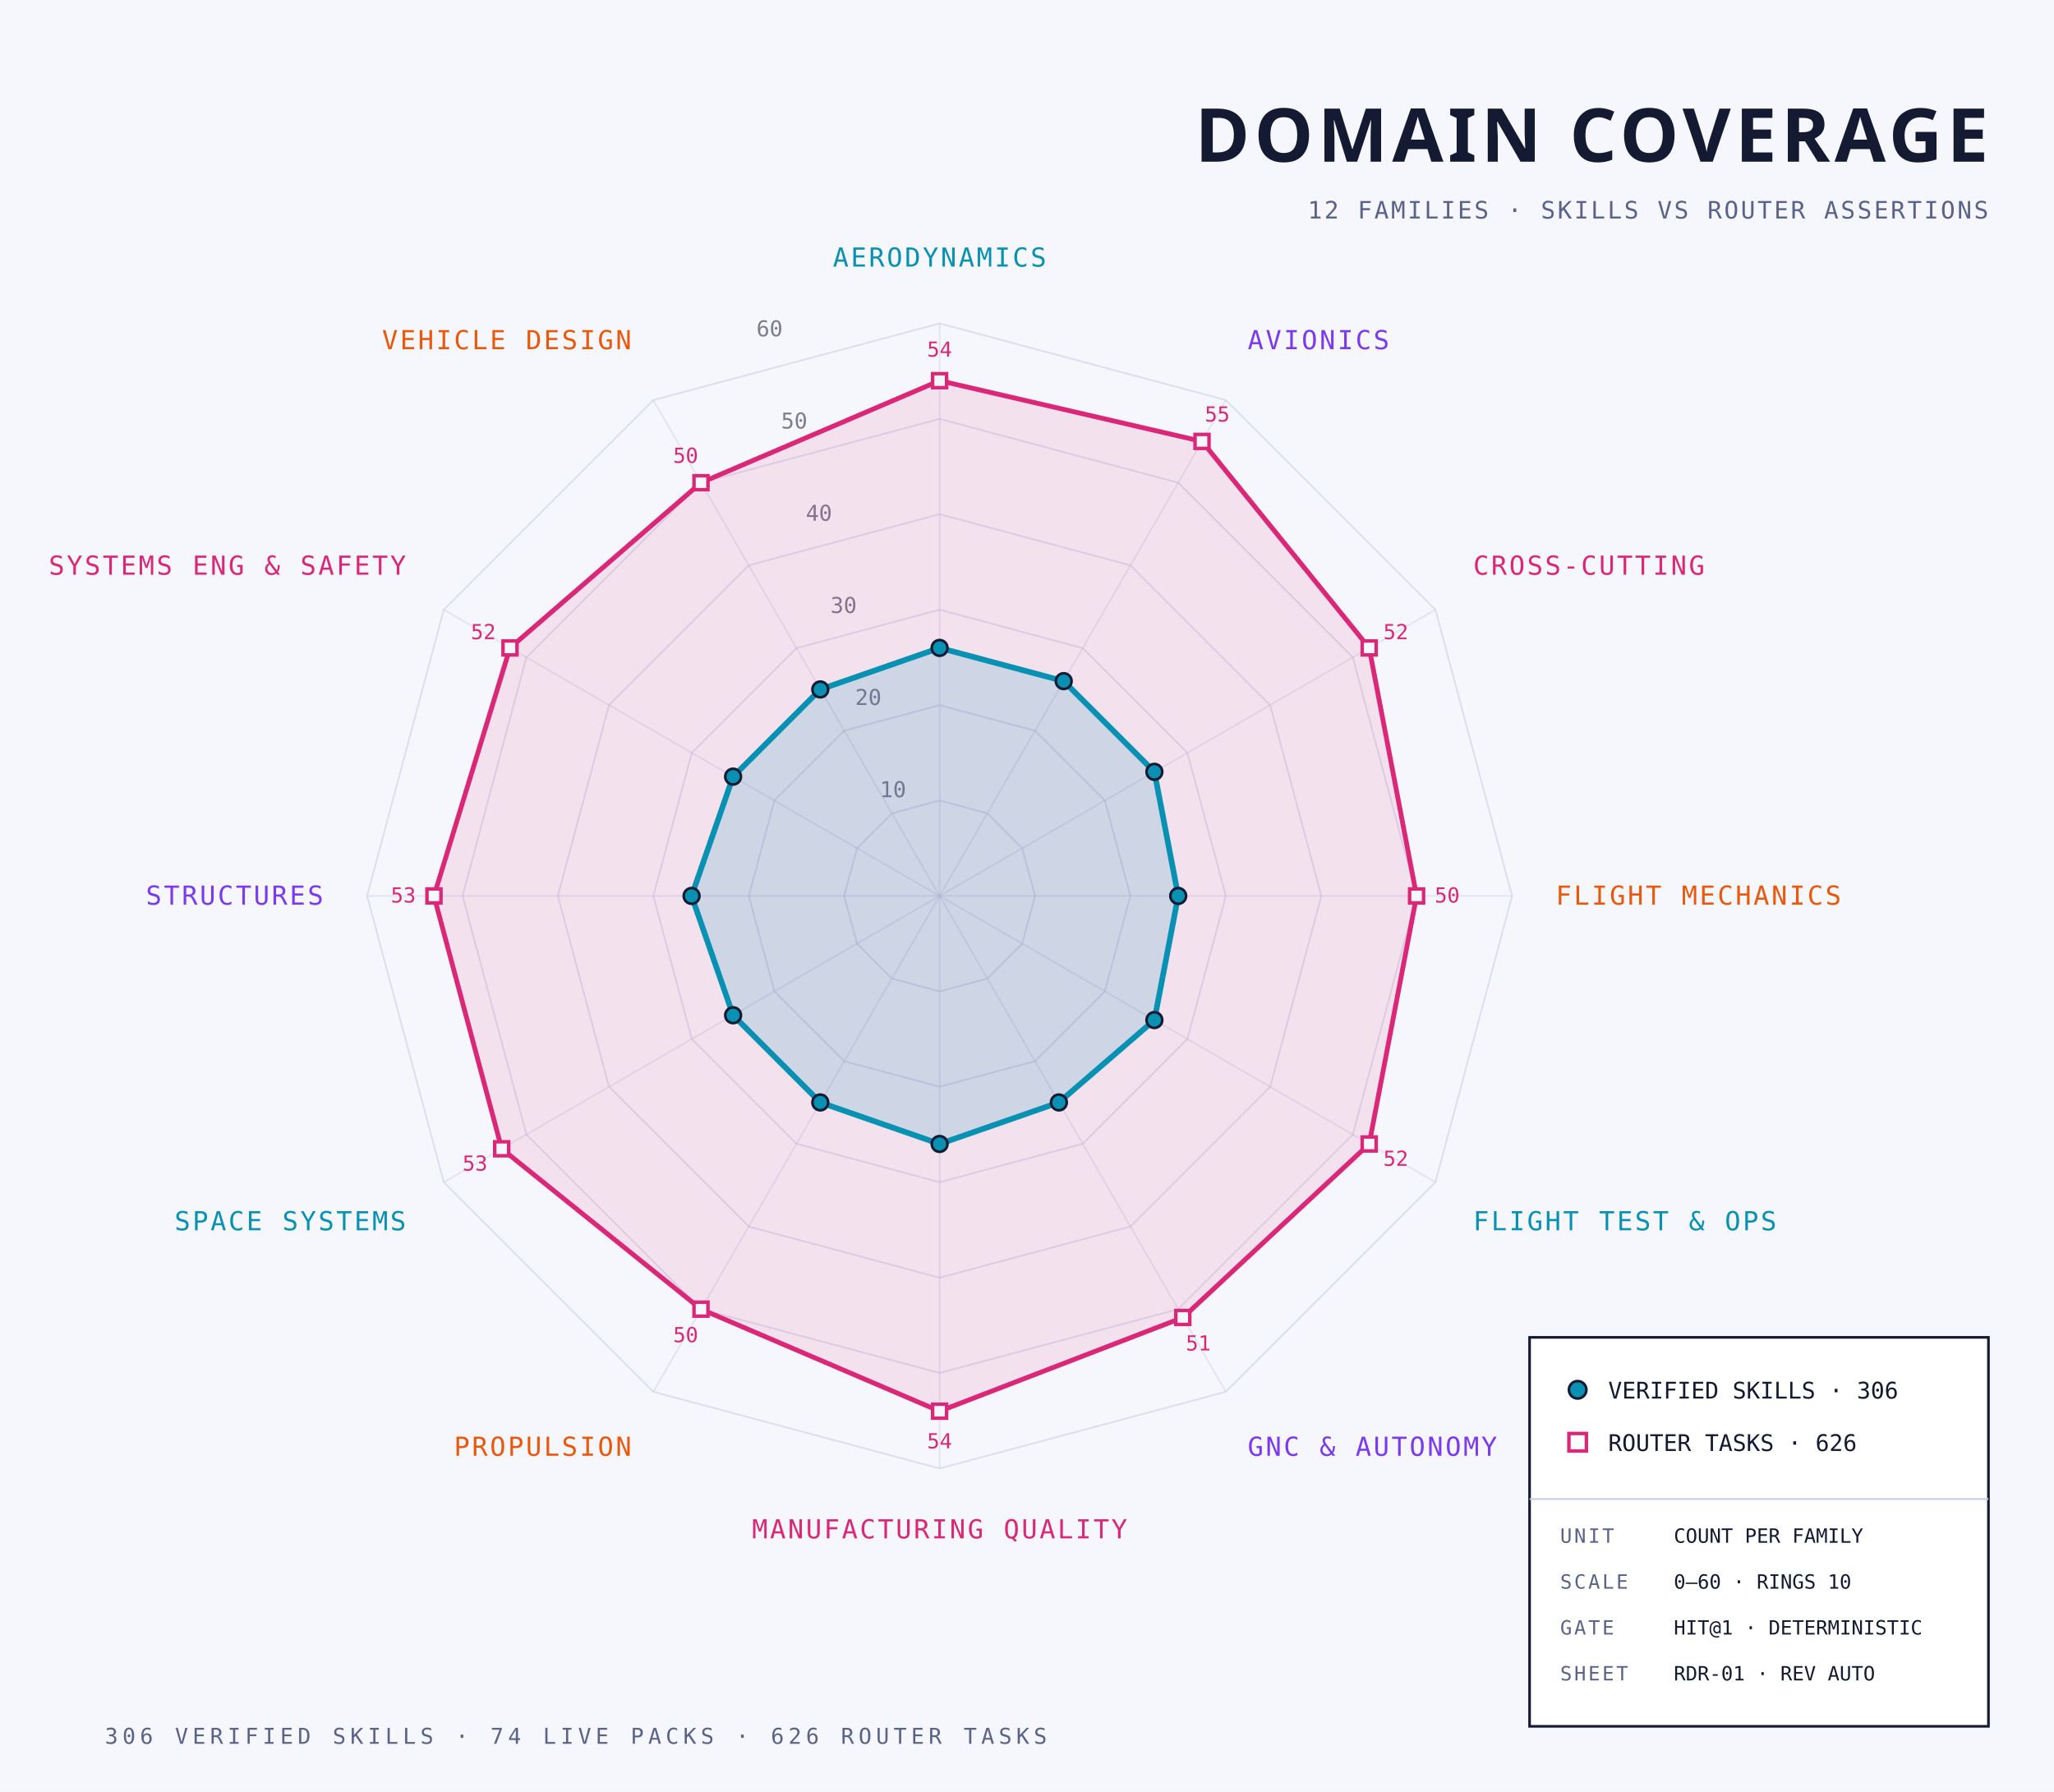
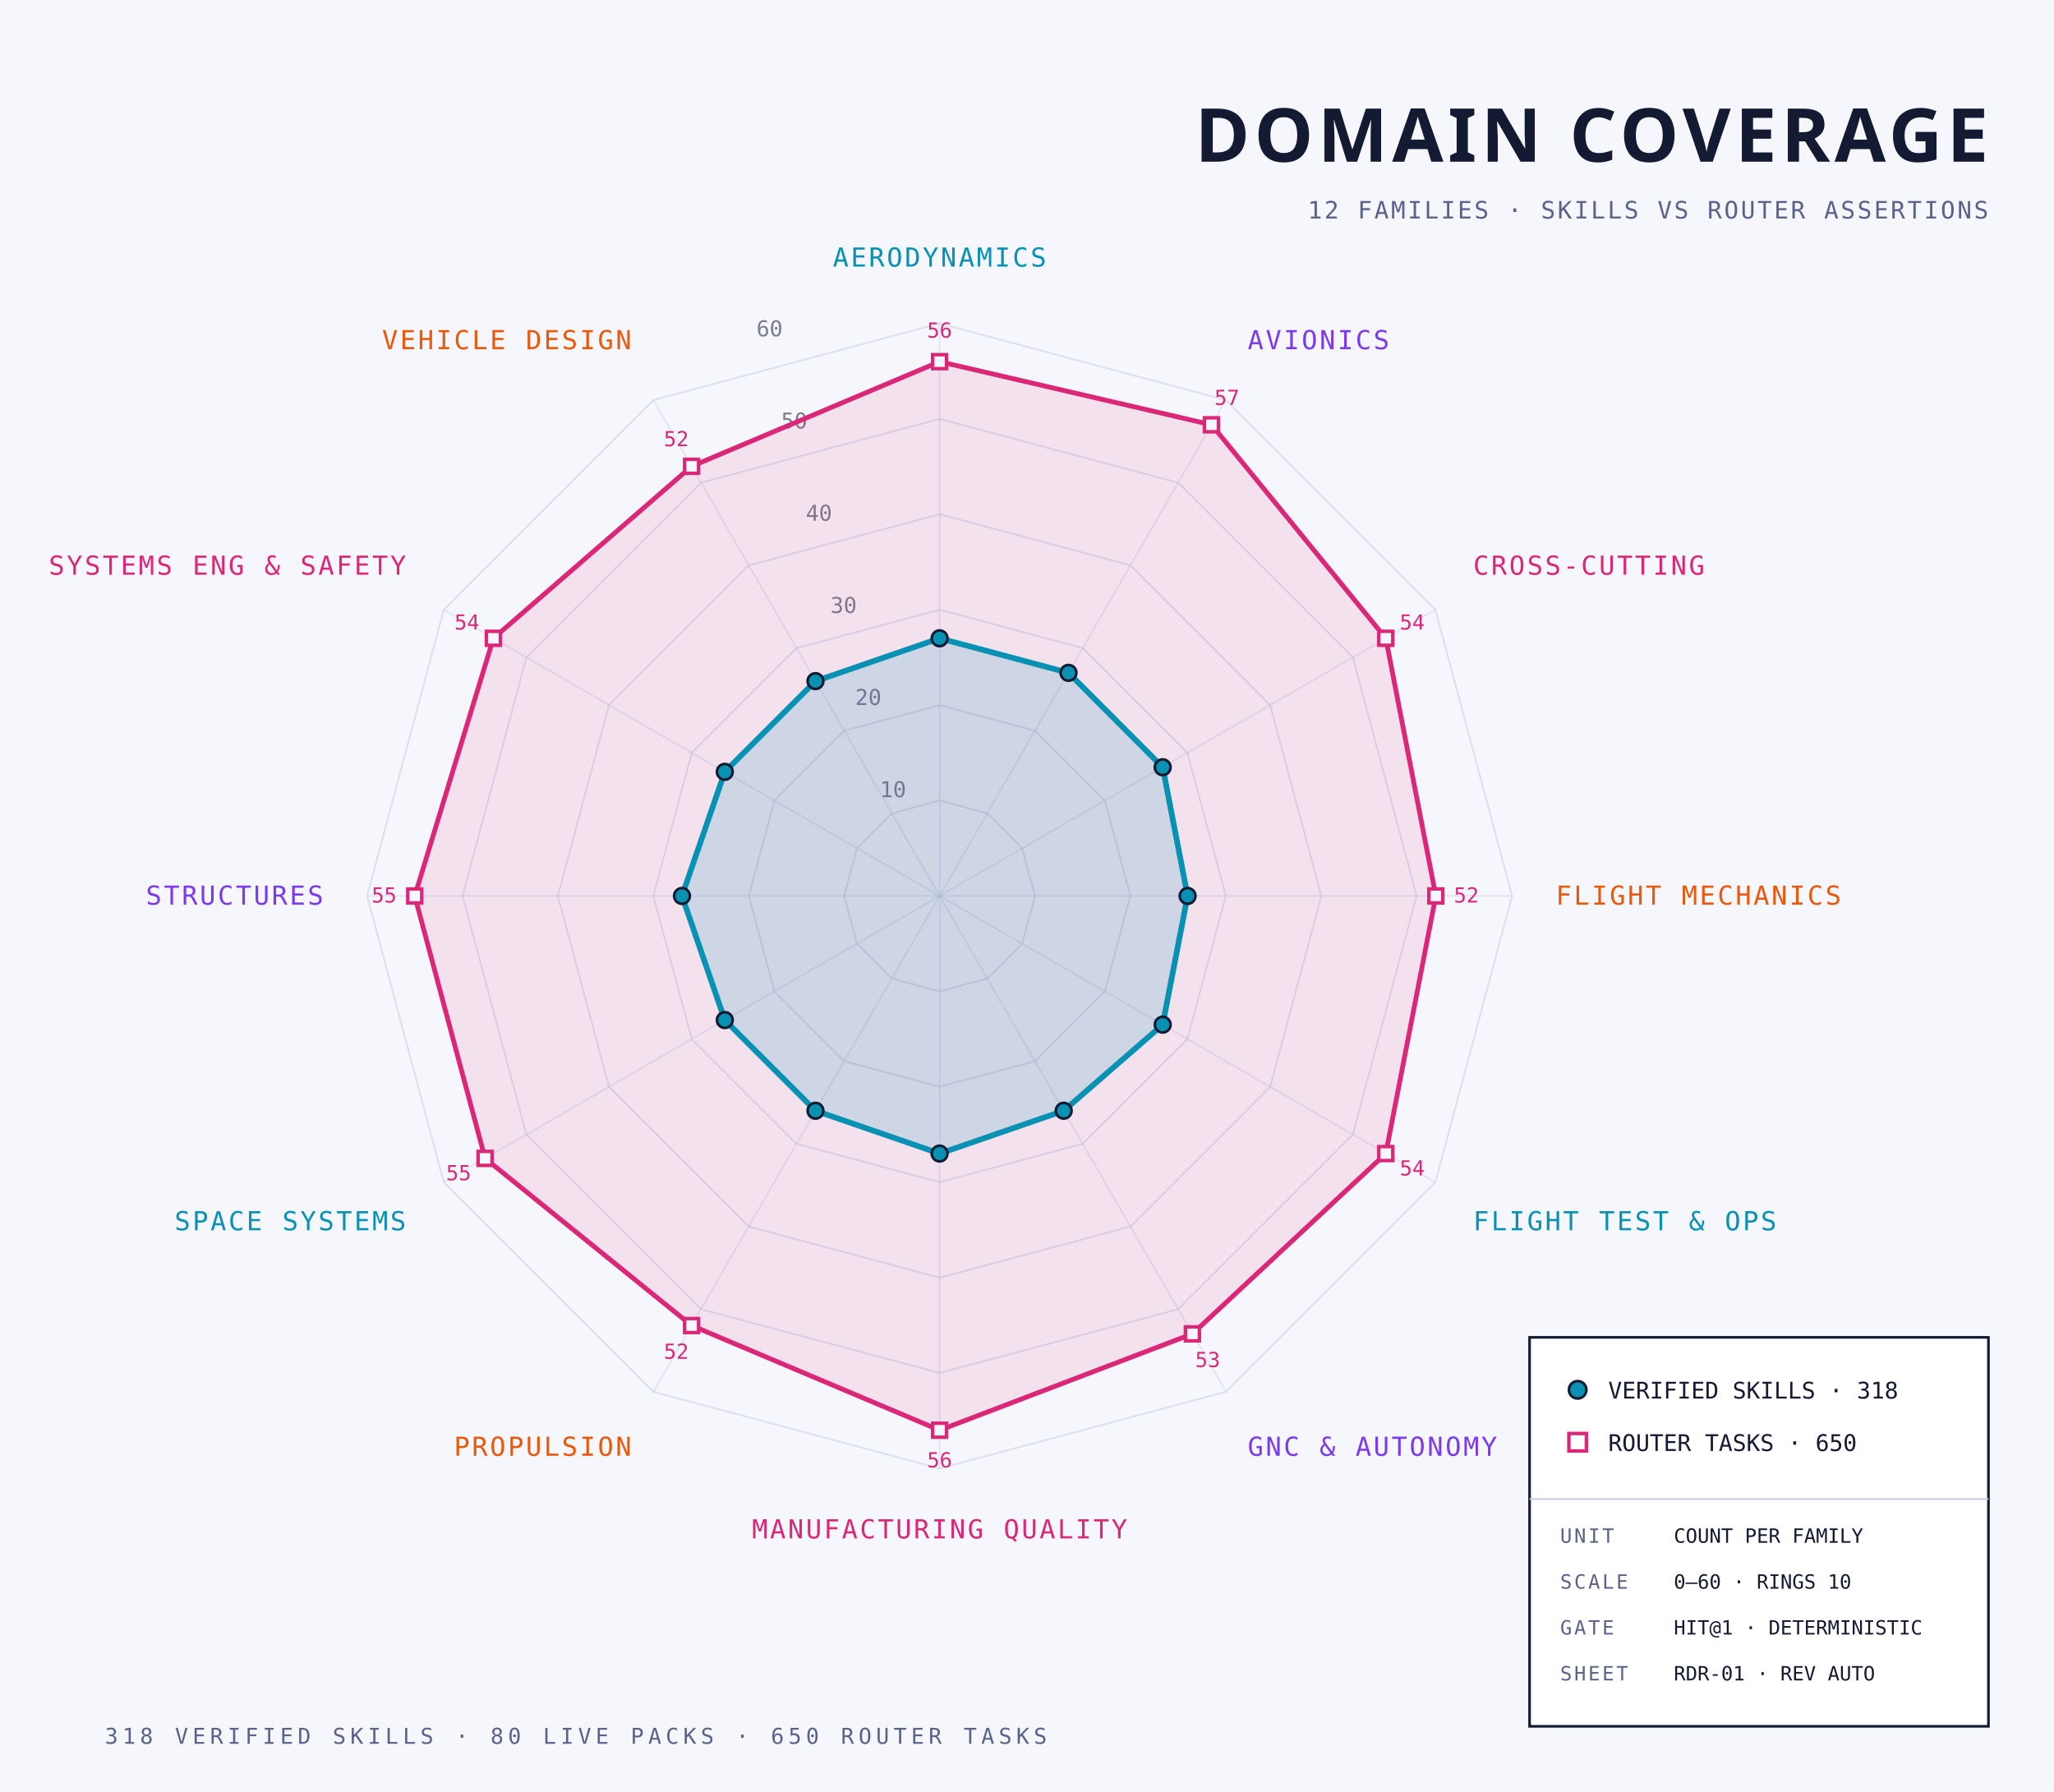
<svg xmlns="http://www.w3.org/2000/svg" width="940" height="820" viewBox="0 0 940 820">
  <style>
    .mono { font-family: "JetBrains Mono", "IBM Plex Mono", "Menlo", monospace; }
    .cond { font-family: "Barlow Condensed", "DIN Condensed", "Arial Narrow", sans-serif; font-weight: 700; text-transform: uppercase; }
    .serif { font-family: "Instrument Serif", Georgia, serif; font-style: italic; }
  </style>
  <rect width="940" height="820" fill="#f6f7fc" />
  <polygon points="430.0,366.3 451.8,372.2 467.8,388.2 473.7,410.0 467.8,431.8 451.8,447.8 430.0,453.7 408.2,447.8 392.2,431.8 386.3,410.0 392.2,388.2 408.2,372.2" fill="none" stroke="#c6cce4" stroke-width="0.8" stroke-opacity="0.55" />
  <polygon points="430.0,322.7 473.7,334.4 505.6,366.3 517.3,410.0 505.6,453.7 473.7,485.6 430.0,497.3 386.3,485.6 354.4,453.7 342.7,410.0 354.4,366.3 386.3,334.4" fill="none" stroke="#c6cce4" stroke-width="0.8" stroke-opacity="0.55" />
  <polygon points="430.0,279.0 495.5,296.6 543.4,344.5 561.0,410.0 543.4,475.5 495.5,523.4 430.0,541.0 364.5,523.4 316.6,475.5 299.0,410.0 316.6,344.5 364.5,296.6" fill="none" stroke="#c6cce4" stroke-width="0.8" stroke-opacity="0.55" />
  <polygon points="430.0,235.3 517.3,258.7 581.3,322.7 604.7,410.0 581.3,497.3 517.3,561.3 430.0,584.7 342.7,561.3 278.7,497.3 255.3,410.0 278.7,322.7 342.7,258.7" fill="none" stroke="#c6cce4" stroke-width="0.8" stroke-opacity="0.55" />
  <polygon points="430.0,191.7 539.2,220.9 619.1,300.8 648.3,410.0 619.1,519.2 539.2,599.1 430.0,628.3 320.8,599.1 240.9,519.2 211.7,410.0 240.9,300.8 320.8,220.9" fill="none" stroke="#c6cce4" stroke-width="0.8" stroke-opacity="0.55" />
  <polygon points="430.0,148.0 561.0,183.1 656.9,279.0 692.0,410.0 656.9,541.0 561.0,636.9 430.0,672.0 299.0,636.9 203.1,541.0 168.0,410.0 203.1,279.0 299.0,183.1" fill="none" stroke="#c6cce4" stroke-width="0.8" stroke-opacity="0.55" />
  <line x1="430" y1="410" x2="430.0" y2="148.0" stroke="#c6cce4" stroke-width="0.8" stroke-opacity="0.4" />
  <line x1="430" y1="410" x2="561.0" y2="183.1" stroke="#c6cce4" stroke-width="0.8" stroke-opacity="0.4" />
  <line x1="430" y1="410" x2="656.9" y2="279.0" stroke="#c6cce4" stroke-width="0.8" stroke-opacity="0.4" />
  <line x1="430" y1="410" x2="692.0" y2="410.0" stroke="#c6cce4" stroke-width="0.8" stroke-opacity="0.4" />
  <line x1="430" y1="410" x2="656.9" y2="541.0" stroke="#c6cce4" stroke-width="0.8" stroke-opacity="0.4" />
  <line x1="430" y1="410" x2="561.0" y2="636.9" stroke="#c6cce4" stroke-width="0.8" stroke-opacity="0.4" />
  <line x1="430" y1="410" x2="430.0" y2="672.0" stroke="#c6cce4" stroke-width="0.8" stroke-opacity="0.4" />
  <line x1="430" y1="410" x2="299.0" y2="636.9" stroke="#c6cce4" stroke-width="0.8" stroke-opacity="0.4" />
  <line x1="430" y1="410" x2="203.1" y2="541.0" stroke="#c6cce4" stroke-width="0.8" stroke-opacity="0.4" />
  <line x1="430" y1="410" x2="168.0" y2="410.0" stroke="#c6cce4" stroke-width="0.8" stroke-opacity="0.4" />
  <line x1="430" y1="410" x2="203.1" y2="279.0" stroke="#c6cce4" stroke-width="0.8" stroke-opacity="0.4" />
  <line x1="430" y1="410" x2="299.0" y2="183.1" stroke="#c6cce4" stroke-width="0.8" stroke-opacity="0.4" />
  <text class="mono" x="414.7" y="364.8" text-anchor="end" font-size="10" fill="#151a33" opacity="0.55">10</text>
  <text class="mono" x="403.4" y="322.6" text-anchor="end" font-size="10" fill="#151a33" opacity="0.55">20</text>
  <text class="mono" x="392.1" y="280.5" text-anchor="end" font-size="10" fill="#151a33" opacity="0.55">30</text>
  <text class="mono" x="380.8" y="238.3" text-anchor="end" font-size="10" fill="#151a33" opacity="0.55">40</text>
  <text class="mono" x="369.5" y="196.1" text-anchor="end" font-size="10" fill="#151a33" opacity="0.55">50</text>
  <text class="mono" x="358.2" y="153.9" text-anchor="end" font-size="10" fill="#151a33" opacity="0.55">60</text>
  <text class="mono" x="430.0" y="122.0" text-anchor="middle" font-size="12" fill="#0891b2" letter-spacing="1">AERODYNAMICS</text>
  <text class="mono" x="571.0" y="159.8" text-anchor="start" font-size="12" fill="#7c3aed" letter-spacing="1">AVIONICS</text>
  <text class="mono" x="674.2" y="263.0" text-anchor="start" font-size="12" fill="#db2777" letter-spacing="1">CROSS-CUTTING</text>
  <text class="mono" x="712.0" y="414.0" text-anchor="start" font-size="12" fill="#ea580c" letter-spacing="1">FLIGHT MECHANICS</text>
  <text class="mono" x="674.2" y="563.0" text-anchor="start" font-size="12" fill="#0891b2" letter-spacing="1">FLIGHT TEST &amp; OPS</text>
  <text class="mono" x="571.0" y="666.2" text-anchor="start" font-size="12" fill="#7c3aed" letter-spacing="1">GNC &amp; AUTONOMY</text>
  <text class="mono" x="430.0" y="704.0" text-anchor="middle" font-size="12" fill="#db2777" letter-spacing="1">MANUFACTURING QUALITY</text>
  <text class="mono" x="289.0" y="666.2" text-anchor="end" font-size="12" fill="#ea580c" letter-spacing="1">PROPULSION</text>
  <text class="mono" x="185.8" y="563.0" text-anchor="end" font-size="12" fill="#0891b2" letter-spacing="1">SPACE SYSTEMS</text>
  <text class="mono" x="148.0" y="414.0" text-anchor="end" font-size="12" fill="#7c3aed" letter-spacing="1">STRUCTURES</text>
  <text class="mono" x="185.8" y="263.0" text-anchor="end" font-size="12" fill="#db2777" letter-spacing="1">SYSTEMS ENG &amp; SAFETY</text>
  <text class="mono" x="289.0" y="159.8" text-anchor="end" font-size="12" fill="#ea580c" letter-spacing="1">VEHICLE DESIGN</text>
-   <polygon points="430.0,174.2 550.1,202.0 626.6,296.5 648.3,410.0 626.6,523.5 541.4,602.9 430.0,645.8 320.8,599.1 229.6,525.7 198.6,410.0 233.4,296.5 320.8,220.9" fill="#db2777" fill-opacity="0.10" stroke="#db2777" stroke-width="2.2" />
-   <rect x="426.8" y="171.0" width="6.4" height="6.4" fill="#f6f7fc" stroke="#db2777" stroke-width="1.6" />
-   <rect x="546.9" y="198.8" width="6.4" height="6.4" fill="#f6f7fc" stroke="#db2777" stroke-width="1.6" />
-   <rect x="623.4" y="293.3" width="6.4" height="6.4" fill="#f6f7fc" stroke="#db2777" stroke-width="1.6" />
-   <rect x="645.1" y="406.8" width="6.4" height="6.4" fill="#f6f7fc" stroke="#db2777" stroke-width="1.6" />
-   <rect x="623.4" y="520.3" width="6.4" height="6.4" fill="#f6f7fc" stroke="#db2777" stroke-width="1.6" />
-   <rect x="538.1" y="599.7" width="6.4" height="6.4" fill="#f6f7fc" stroke="#db2777" stroke-width="1.6" />
-   <rect x="426.8" y="642.6" width="6.4" height="6.4" fill="#f6f7fc" stroke="#db2777" stroke-width="1.6" />
-   <rect x="317.6" y="595.9" width="6.4" height="6.4" fill="#f6f7fc" stroke="#db2777" stroke-width="1.6" />
-   <rect x="226.4" y="522.5" width="6.4" height="6.4" fill="#f6f7fc" stroke="#db2777" stroke-width="1.6" />
-   <rect x="195.4" y="406.8" width="6.4" height="6.4" fill="#f6f7fc" stroke="#db2777" stroke-width="1.6" />
-   <rect x="230.2" y="293.3" width="6.4" height="6.4" fill="#f6f7fc" stroke="#db2777" stroke-width="1.6" />
-   <rect x="317.6" y="217.7" width="6.4" height="6.4" fill="#f6f7fc" stroke="#db2777" stroke-width="1.6" />
-   <polygon points="430.0,296.5 486.8,311.7 528.3,353.2 539.2,410.0 528.3,466.8 484.6,504.5 430.0,523.5 375.4,504.5 335.5,464.6 316.5,410.0 335.5,355.4 375.4,315.5" fill="#0891b2" fill-opacity="0.16" stroke="#0891b2" stroke-width="2.6" />
-   <circle cx="430.0" cy="296.5" r="3.6" fill="#0891b2" stroke="#151a33" stroke-width="1.2" />
-   <circle cx="486.8" cy="311.7" r="3.6" fill="#0891b2" stroke="#151a33" stroke-width="1.2" />
-   <circle cx="528.3" cy="353.2" r="3.6" fill="#0891b2" stroke="#151a33" stroke-width="1.2" />
-   <circle cx="539.2" cy="410.0" r="3.6" fill="#0891b2" stroke="#151a33" stroke-width="1.2" />
-   <circle cx="528.3" cy="466.8" r="3.6" fill="#0891b2" stroke="#151a33" stroke-width="1.2" />
-   <circle cx="484.6" cy="504.5" r="3.6" fill="#0891b2" stroke="#151a33" stroke-width="1.2" />
-   <circle cx="430.0" cy="523.5" r="3.6" fill="#0891b2" stroke="#151a33" stroke-width="1.2" />
-   <circle cx="375.4" cy="504.5" r="3.6" fill="#0891b2" stroke="#151a33" stroke-width="1.2" />
-   <circle cx="335.5" cy="464.6" r="3.6" fill="#0891b2" stroke="#151a33" stroke-width="1.2" />
-   <circle cx="316.5" cy="410.0" r="3.6" fill="#0891b2" stroke="#151a33" stroke-width="1.2" />
-   <circle cx="335.5" cy="355.4" r="3.6" fill="#0891b2" stroke="#151a33" stroke-width="1.2" />
-   <circle cx="375.4" cy="315.5" r="3.6" fill="#0891b2" stroke="#151a33" stroke-width="1.2" />
-   <text class="mono" x="430.0" y="163.2" text-anchor="middle" font-size="9.5" fill="#db2777">54</text>
-   <text class="mono" x="557.1" y="192.9" text-anchor="middle" font-size="9.5" fill="#db2777">55</text>
-   <text class="mono" x="638.8" y="292.5" text-anchor="middle" font-size="9.5" fill="#db2777">52</text>
-   <text class="mono" x="662.3" y="413.0" text-anchor="middle" font-size="9.5" fill="#db2777">50</text>
-   <text class="mono" x="638.8" y="533.5" text-anchor="middle" font-size="9.5" fill="#db2777">52</text>
-   <text class="mono" x="548.4" y="618.0" text-anchor="middle" font-size="9.5" fill="#db2777">51</text>
-   <text class="mono" x="430.0" y="662.8" text-anchor="middle" font-size="9.5" fill="#db2777">54</text>
-   <text class="mono" x="313.8" y="614.2" text-anchor="middle" font-size="9.5" fill="#db2777">50</text>
-   <text class="mono" x="217.4" y="535.7" text-anchor="middle" font-size="9.5" fill="#db2777">53</text>
-   <text class="mono" x="184.6" y="413.0" text-anchor="middle" font-size="9.5" fill="#db2777">53</text>
-   <text class="mono" x="221.2" y="292.5" text-anchor="middle" font-size="9.5" fill="#db2777">52</text>
-   <text class="mono" x="313.8" y="211.8" text-anchor="middle" font-size="9.5" fill="#db2777">50</text>
+   <polygon points="430.0,165.5 554.5,194.4 634.2,292.1 657.1,410.0 634.2,527.9 545.7,610.4 430.0,654.5 316.5,606.6 222.0,530.1 189.8,410.0 225.8,292.1 316.5,213.4" fill="#db2777" fill-opacity="0.10" stroke="#db2777" stroke-width="2.2" />
+   <rect x="426.8" y="162.3" width="6.4" height="6.4" fill="#f6f7fc" stroke="#db2777" stroke-width="1.6" />
+   <rect x="551.2" y="191.2" width="6.4" height="6.4" fill="#f6f7fc" stroke="#db2777" stroke-width="1.6" />
+   <rect x="631.0" y="288.9" width="6.4" height="6.4" fill="#f6f7fc" stroke="#db2777" stroke-width="1.6" />
+   <rect x="653.9" y="406.8" width="6.4" height="6.4" fill="#f6f7fc" stroke="#db2777" stroke-width="1.6" />
+   <rect x="631.0" y="524.7" width="6.4" height="6.4" fill="#f6f7fc" stroke="#db2777" stroke-width="1.6" />
+   <rect x="542.5" y="607.2" width="6.4" height="6.4" fill="#f6f7fc" stroke="#db2777" stroke-width="1.6" />
+   <rect x="426.8" y="651.3" width="6.4" height="6.4" fill="#f6f7fc" stroke="#db2777" stroke-width="1.6" />
+   <rect x="313.3" y="603.4" width="6.4" height="6.4" fill="#f6f7fc" stroke="#db2777" stroke-width="1.6" />
+   <rect x="218.8" y="526.9" width="6.4" height="6.4" fill="#f6f7fc" stroke="#db2777" stroke-width="1.6" />
+   <rect x="186.6" y="406.8" width="6.4" height="6.4" fill="#f6f7fc" stroke="#db2777" stroke-width="1.6" />
+   <rect x="222.6" y="288.9" width="6.4" height="6.4" fill="#f6f7fc" stroke="#db2777" stroke-width="1.6" />
+   <rect x="313.3" y="210.2" width="6.4" height="6.4" fill="#f6f7fc" stroke="#db2777" stroke-width="1.6" />
+   <polygon points="430.0,292.1 489.0,307.9 532.1,351.1 543.5,410.0 532.1,468.9 486.8,508.3 430.0,527.9 373.2,508.3 331.7,466.8 312.1,410.0 331.7,353.2 373.2,311.7" fill="#0891b2" fill-opacity="0.16" stroke="#0891b2" stroke-width="2.6" />
+   <circle cx="430.0" cy="292.1" r="3.6" fill="#0891b2" stroke="#151a33" stroke-width="1.2" />
+   <circle cx="489.0" cy="307.9" r="3.6" fill="#0891b2" stroke="#151a33" stroke-width="1.2" />
+   <circle cx="532.1" cy="351.1" r="3.6" fill="#0891b2" stroke="#151a33" stroke-width="1.2" />
+   <circle cx="543.5" cy="410.0" r="3.6" fill="#0891b2" stroke="#151a33" stroke-width="1.2" />
+   <circle cx="532.1" cy="468.9" r="3.6" fill="#0891b2" stroke="#151a33" stroke-width="1.2" />
+   <circle cx="486.8" cy="508.3" r="3.6" fill="#0891b2" stroke="#151a33" stroke-width="1.2" />
+   <circle cx="430.0" cy="527.9" r="3.6" fill="#0891b2" stroke="#151a33" stroke-width="1.2" />
+   <circle cx="373.2" cy="508.3" r="3.6" fill="#0891b2" stroke="#151a33" stroke-width="1.2" />
+   <circle cx="331.7" cy="466.8" r="3.6" fill="#0891b2" stroke="#151a33" stroke-width="1.2" />
+   <circle cx="312.1" cy="410.0" r="3.6" fill="#0891b2" stroke="#151a33" stroke-width="1.2" />
+   <circle cx="331.7" cy="353.2" r="3.6" fill="#0891b2" stroke="#151a33" stroke-width="1.2" />
+   <circle cx="373.2" cy="311.7" r="3.6" fill="#0891b2" stroke="#151a33" stroke-width="1.2" />
+   <text class="mono" x="430.0" y="154.5" text-anchor="middle" font-size="9.5" fill="#db2777">56</text>
+   <text class="mono" x="561.5" y="185.3" text-anchor="middle" font-size="9.5" fill="#db2777">57</text>
+   <text class="mono" x="646.3" y="288.1" text-anchor="middle" font-size="9.5" fill="#db2777">54</text>
+   <text class="mono" x="671.1" y="413.0" text-anchor="middle" font-size="9.5" fill="#db2777">52</text>
+   <text class="mono" x="646.3" y="537.9" text-anchor="middle" font-size="9.5" fill="#db2777">54</text>
+   <text class="mono" x="552.7" y="625.6" text-anchor="middle" font-size="9.5" fill="#db2777">53</text>
+   <text class="mono" x="430.0" y="671.5" text-anchor="middle" font-size="9.5" fill="#db2777">56</text>
+   <text class="mono" x="309.5" y="621.8" text-anchor="middle" font-size="9.5" fill="#db2777">52</text>
+   <text class="mono" x="209.9" y="540.1" text-anchor="middle" font-size="9.5" fill="#db2777">55</text>
+   <text class="mono" x="175.8" y="413.0" text-anchor="middle" font-size="9.5" fill="#db2777">55</text>
+   <text class="mono" x="213.7" y="288.1" text-anchor="middle" font-size="9.5" fill="#db2777">54</text>
+   <text class="mono" x="309.5" y="204.2" text-anchor="middle" font-size="9.5" fill="#db2777">52</text>
  <text class="cond" x="910.0" y="74.0" text-anchor="end" font-size="34" fill="#151a33" letter-spacing="2">DOMAIN COVERAGE</text>
  <text class="mono" x="910.0" y="100.0" text-anchor="end" font-size="11" fill="#5a6289" letter-spacing="1">12 FAMILIES · SKILLS VS ROUTER ASSERTIONS</text>
  <rect x="700" y="612" width="210" height="178" fill="#ffffff" stroke="#151a33" stroke-width="1.2" />
  <line x1="700" y1="686" x2="910" y2="686" stroke="#c6cce4" stroke-width="0.8" />
  <circle cx="722" cy="636" r="4" fill="#0891b2" stroke="#151a33" stroke-width="1.2" />
-   <text class="mono" x="736.0" y="640.0" text-anchor="start" font-size="10.5" fill="#151a33">VERIFIED SKILLS · 306</text>
+   <text class="mono" x="736.0" y="640.0" text-anchor="start" font-size="10.5" fill="#151a33">VERIFIED SKILLS · 318</text>
  <rect x="718" y="656" width="8" height="8" fill="none" stroke="#db2777" stroke-width="1.6" />
-   <text class="mono" x="736.0" y="664.0" text-anchor="start" font-size="10.5" fill="#151a33">ROUTER TASKS · 626</text>
+   <text class="mono" x="736.0" y="664.0" text-anchor="start" font-size="10.5" fill="#151a33">ROUTER TASKS · 650</text>
  <text class="mono" x="714.0" y="706.0" text-anchor="start" font-size="9" fill="#5a6289" letter-spacing="1">UNIT</text>
  <text class="mono" x="766.0" y="706.0" text-anchor="start" font-size="9" fill="#151a33">COUNT PER FAMILY</text>
  <text class="mono" x="714.0" y="727.0" text-anchor="start" font-size="9" fill="#5a6289" letter-spacing="1">SCALE</text>
  <text class="mono" x="766.0" y="727.0" text-anchor="start" font-size="9" fill="#151a33">0–60 · RINGS 10</text>
  <text class="mono" x="714.0" y="748.0" text-anchor="start" font-size="9" fill="#5a6289" letter-spacing="1">GATE</text>
  <text class="mono" x="766.0" y="748.0" text-anchor="start" font-size="9" fill="#151a33">HIT@1 · DETERMINISTIC</text>
  <text class="mono" x="714.0" y="769.0" text-anchor="start" font-size="9" fill="#5a6289" letter-spacing="1">SHEET</text>
  <text class="mono" x="766.0" y="769.0" text-anchor="start" font-size="9" fill="#151a33">RDR-01 · REV AUTO</text>
-   <text class="mono" x="48.0" y="798.0" text-anchor="start" font-size="10" fill="#5a6289" letter-spacing="2">306 VERIFIED SKILLS · 74 LIVE PACKS · 626 ROUTER TASKS</text>
+   <text class="mono" x="48.0" y="798.0" text-anchor="start" font-size="10" fill="#5a6289" letter-spacing="2">318 VERIFIED SKILLS · 80 LIVE PACKS · 650 ROUTER TASKS</text>
</svg>
